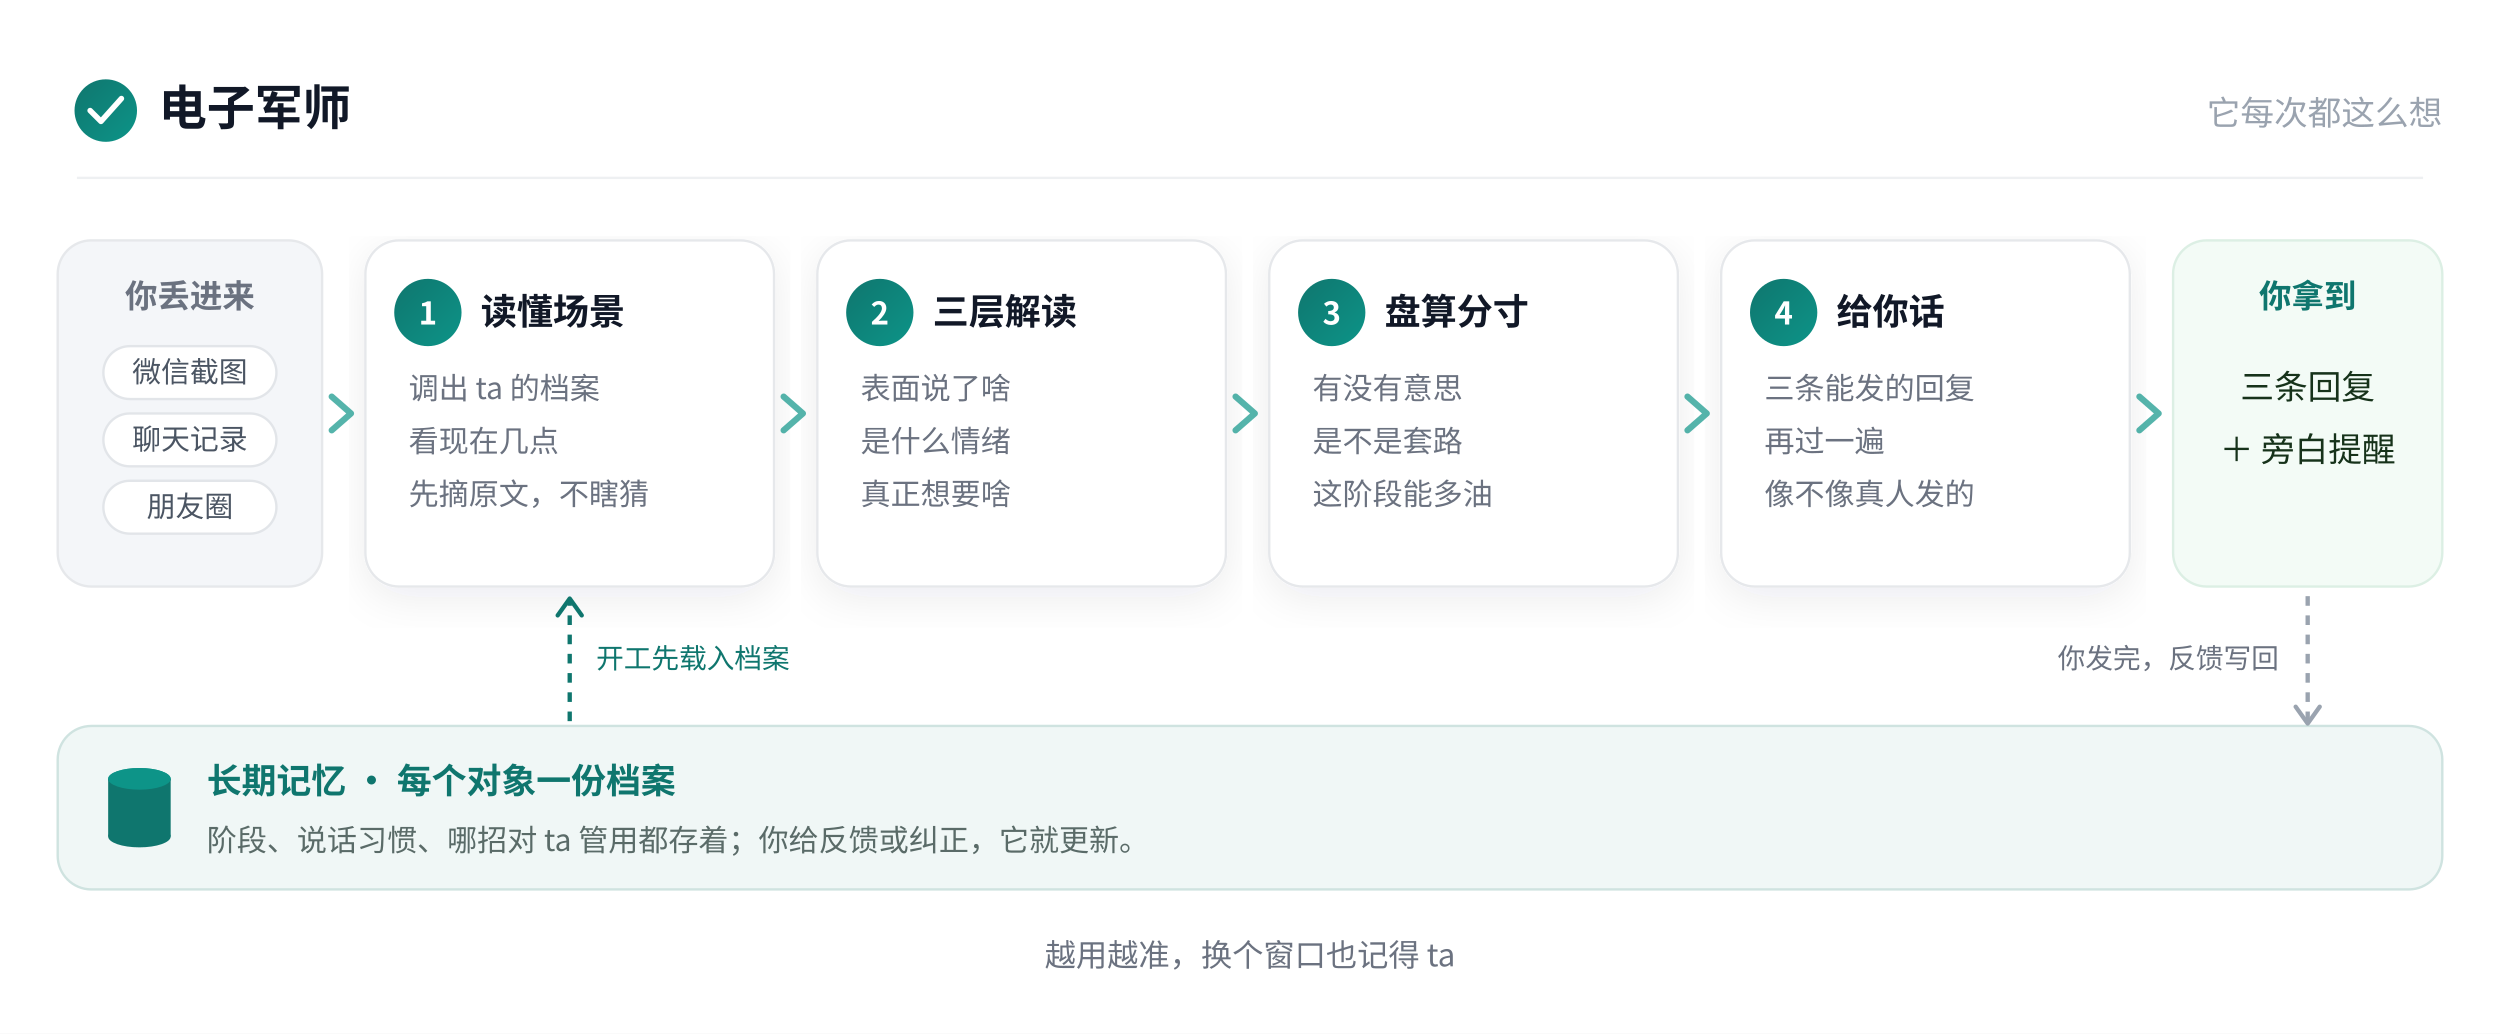
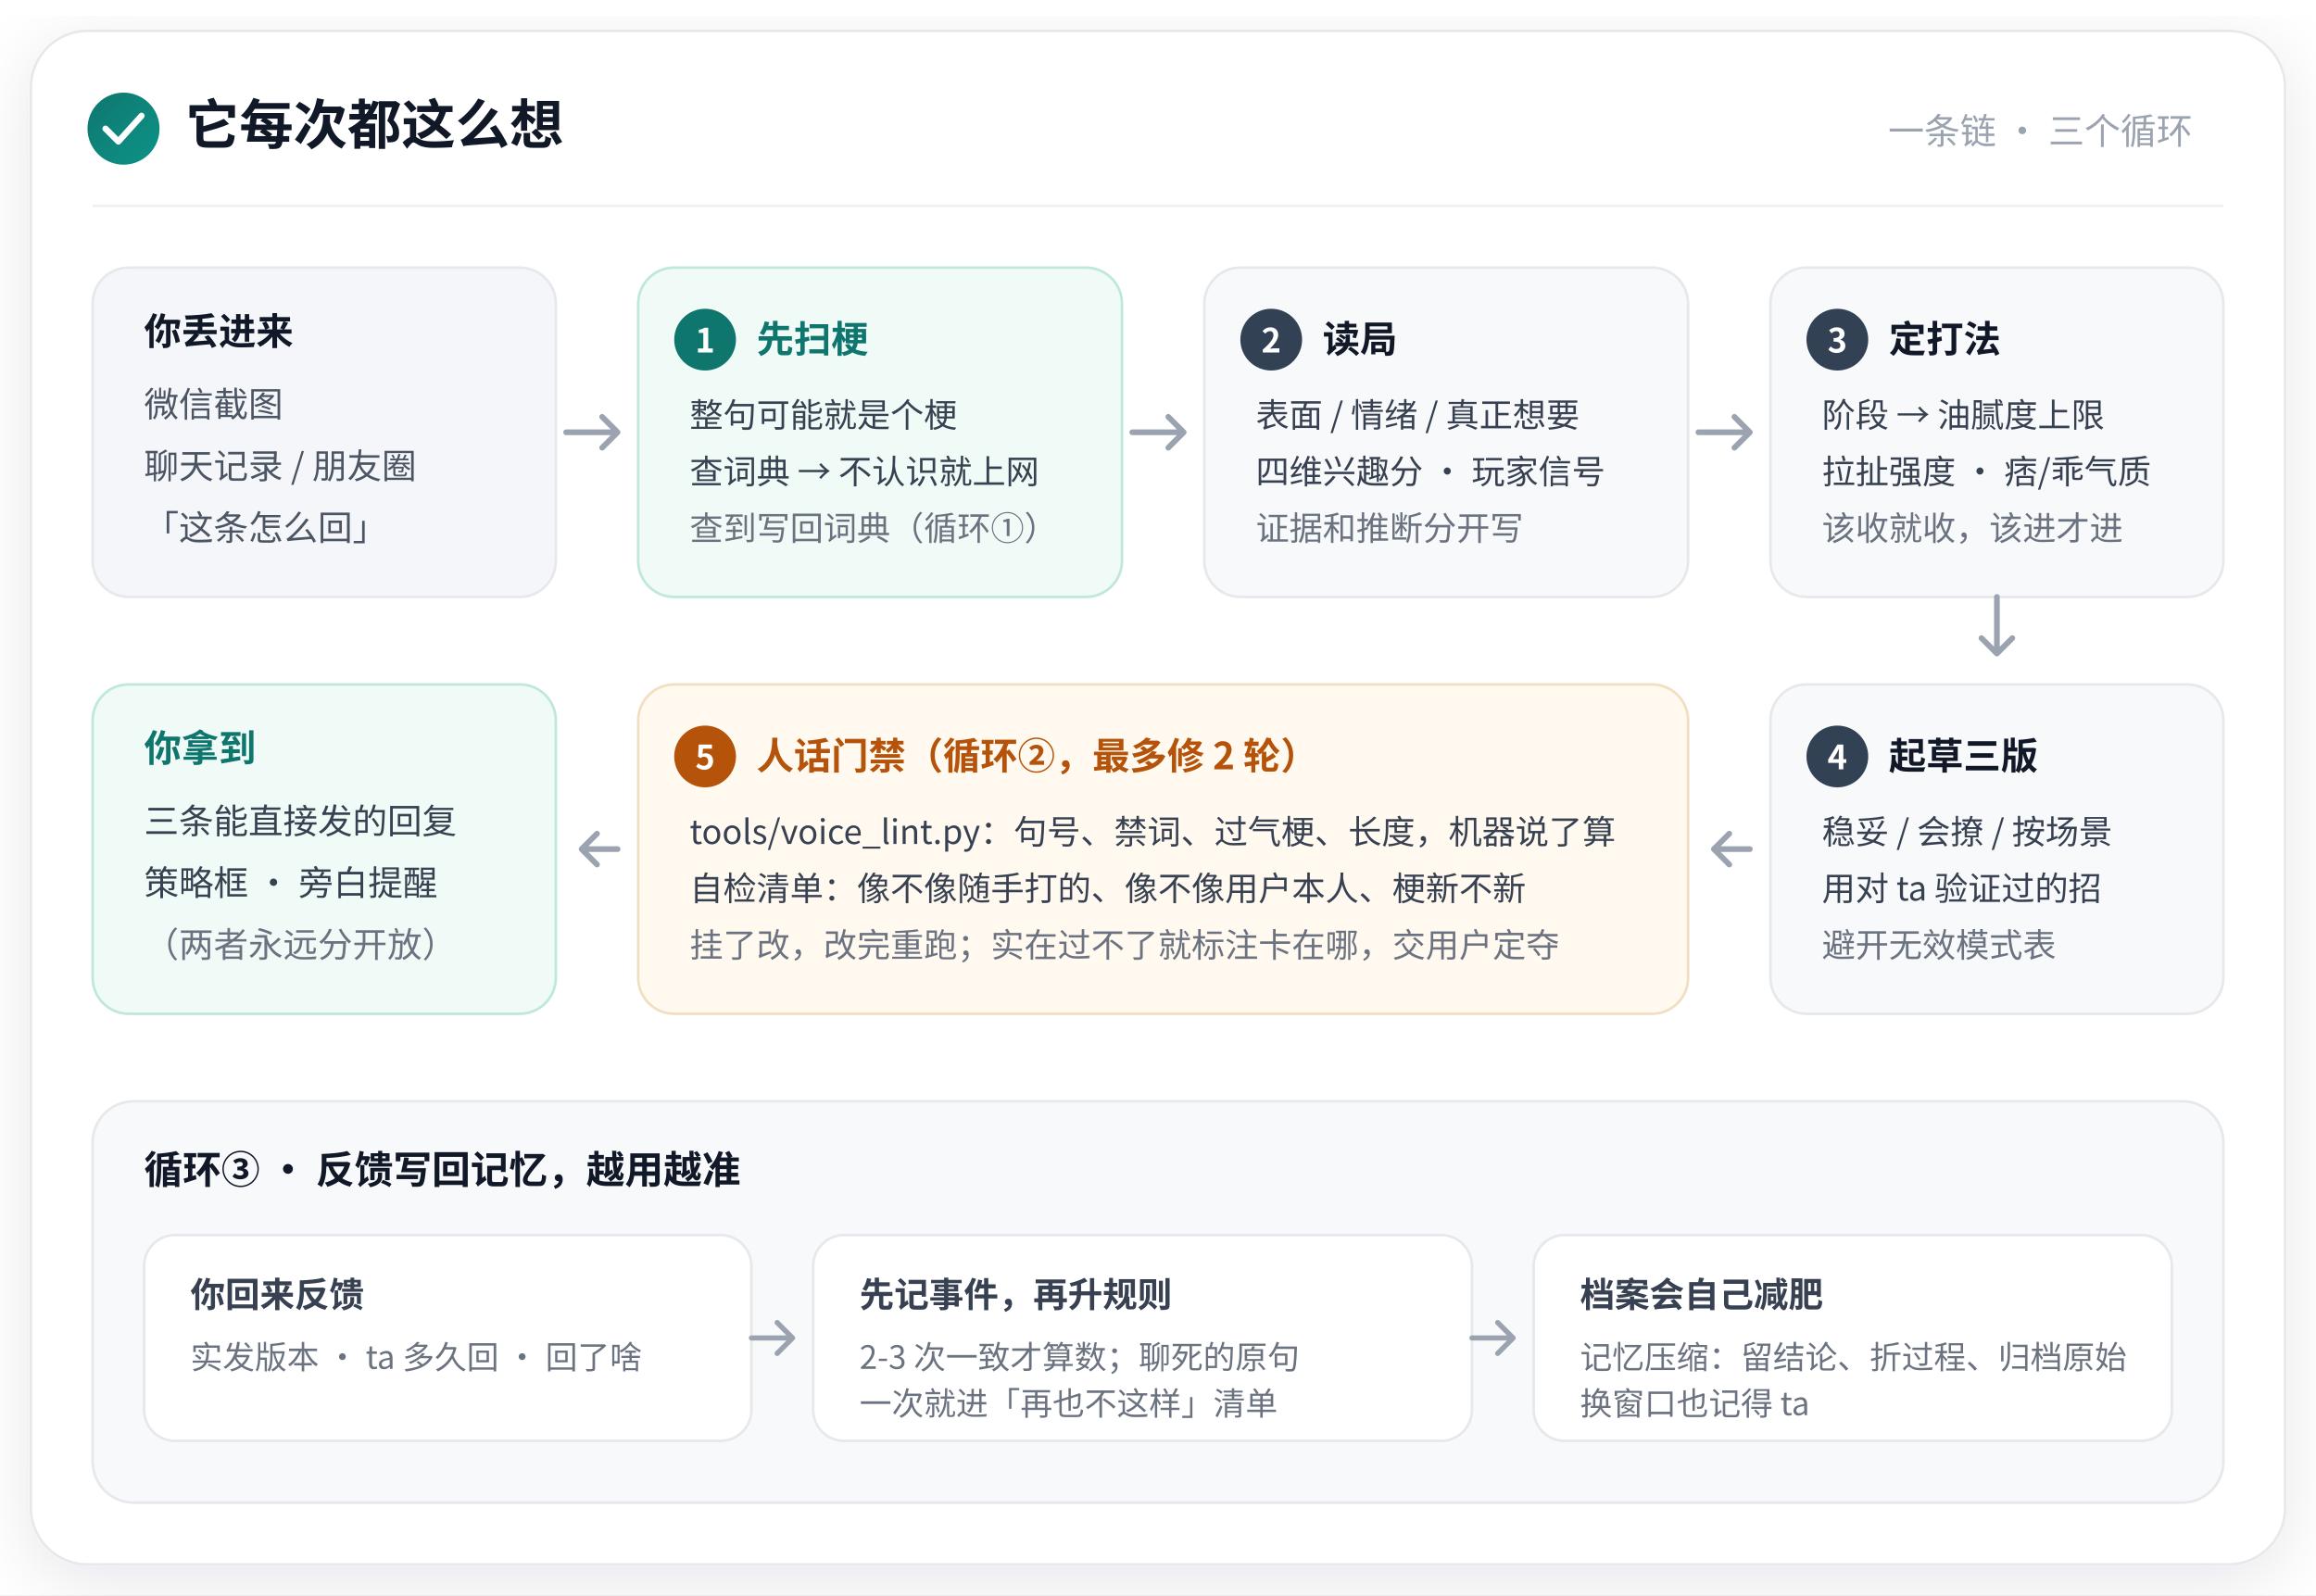
- <svg xmlns="http://www.w3.org/2000/svg" viewBox="0 0 1040 430" width="1040" height="430" font-family="'PingFang SC','Microsoft YaHei','Hiragino Sans GB','Noto Sans CJK SC',sans-serif">
+ <svg xmlns="http://www.w3.org/2000/svg" viewBox="0 0 900 620" width="900" height="620" font-family="'PingFang SC','Microsoft YaHei','Hiragino Sans GB','Noto Sans CJK SC',sans-serif">
  <defs>
-     <filter id="hs" x="-4%" y="-4%" width="108%" height="116%">
-       <feDropShadow dx="0" dy="4" stdDeviation="9" flood-color="#0B1F33" flood-opacity="0.08" />
+     <filter id="cardShadow" x="-8%" y="-8%" width="116%" height="120%">
+       <feDropShadow dx="0" dy="6" stdDeviation="14" flood-color="#0B1F33" flood-opacity="0.10" />
    </filter>
-     <linearGradient id="hb" x1="0" y1="0" x2="1" y2="1">
+     <linearGradient id="brand" x1="0" y1="0" x2="1" y2="1">
      <stop offset="0" stop-color="#0F766E" />
      <stop offset="1" stop-color="#0D9488" />
    </linearGradient>
  </defs>
-   <rect x="0" y="0" width="1040" height="430" fill="#FFFFFF" />
-   <circle cx="44" cy="46" r="13" fill="url(#hb)" />
-   <path d="M37.5 46 l4.5 4.5 l8.5 -9.5" fill="none" stroke="#FFFFFF" stroke-width="2.3" stroke-linecap="round" stroke-linejoin="round" />
-   <text x="66" y="52" font-size="20" font-weight="700" fill="#111827">电子军师</text>
-   <text x="1016" y="52" font-size="14" fill="#9AA3AF" text-anchor="end">它每次都这么想</text>
-   <line x1="32" y1="74" x2="1008" y2="74" stroke="#EEF0F2" stroke-width="1" />
-   <rect x="24" y="100" width="110" height="144" rx="14" fill="#F4F6F9" stroke="#E6E8EB" />
-   <text x="79" y="128" font-size="13.5" font-weight="700" fill="#6B7280" text-anchor="middle">你丢进来</text>
-   <rect x="43" y="144" width="72" height="22" rx="11" fill="#FFFFFF" stroke="#E2E5E9" />
-   <text x="79" y="159" font-size="12" fill="#4B5563" text-anchor="middle">微信截图</text>
-   <rect x="43" y="172" width="72" height="22" rx="11" fill="#FFFFFF" stroke="#E2E5E9" />
-   <text x="79" y="187" font-size="12" fill="#4B5563" text-anchor="middle">聊天记录</text>
-   <rect x="43" y="200" width="72" height="22" rx="11" fill="#FFFFFF" stroke="#E2E5E9" />
-   <text x="79" y="215" font-size="12" fill="#4B5563" text-anchor="middle">朋友圈</text>
-   <g>
-     <rect x="152" y="100" width="170" height="144" rx="14" fill="#FFFFFF" stroke="#E6E8EB" filter="url(#hs)" />
-     <circle cx="178" cy="130" r="14" fill="url(#hb)" />
-     <text x="178" y="135" font-size="13" font-weight="700" fill="#FFFFFF" text-anchor="middle">1</text>
-     <text x="200" y="135" font-size="15" font-weight="700" fill="#111827">读懂场景</text>
-     <text x="170" y="166" font-size="12.5" fill="#6B7280">调出 ta 的档案</text>
-     <text x="170" y="188" font-size="12.5" fill="#6B7280">看现在几点</text>
-     <text x="170" y="210" font-size="12.5" fill="#6B7280">先摘原文，不瞎猜</text>
-   </g>
-   <g>
-     <rect x="340" y="100" width="170" height="144" rx="14" fill="#FFFFFF" stroke="#E6E8EB" filter="url(#hs)" />
-     <circle cx="366" cy="130" r="14" fill="url(#hb)" />
-     <text x="366" y="135" font-size="13" font-weight="700" fill="#FFFFFF" text-anchor="middle">2</text>
-     <text x="388" y="135" font-size="15" font-weight="700" fill="#111827">三层解读</text>
-     <text x="358" y="166" font-size="12.5" fill="#6B7280">表面说了啥</text>
-     <text x="358" y="188" font-size="12.5" fill="#6B7280">是什么情绪</text>
-     <text x="358" y="210" font-size="12.5" fill="#6B7280">真正想要啥</text>
-   </g>
-   <g>
-     <rect x="528" y="100" width="170" height="144" rx="14" fill="#FFFFFF" stroke="#E6E8EB" filter="url(#hs)" />
-     <circle cx="554" cy="130" r="14" fill="url(#hb)" />
-     <text x="554" y="135" font-size="13" font-weight="700" fill="#FFFFFF" text-anchor="middle">3</text>
-     <text x="576" y="135" font-size="15" font-weight="700" fill="#111827">盘算分寸</text>
-     <text x="546" y="166" font-size="12.5" fill="#6B7280">有没有意思</text>
-     <text x="546" y="188" font-size="12.5" fill="#6B7280">是不是套路</text>
-     <text x="546" y="210" font-size="12.5" fill="#6B7280">这阶段能多油</text>
-   </g>
-   <g>
-     <rect x="716" y="100" width="170" height="144" rx="14" fill="#FFFFFF" stroke="#E6E8EB" filter="url(#hs)" />
-     <circle cx="742" cy="130" r="14" fill="url(#hb)" />
-     <text x="742" y="135" font-size="13" font-weight="700" fill="#FFFFFF" text-anchor="middle">4</text>
-     <text x="764" y="135" font-size="15" font-weight="700" fill="#111827">给你话</text>
-     <text x="734" y="166" font-size="12.5" fill="#6B7280">三条能发的回复</text>
-     <text x="734" y="188" font-size="12.5" fill="#6B7280">再过一遍</text>
-     <text x="734" y="210" font-size="12.5" fill="#6B7280">像不像真人发的</text>
-   </g>
-   <rect x="904" y="100" width="112" height="144" rx="14" fill="#F3FBF6" stroke="#DCEFE4" />
-   <text x="960" y="128" font-size="13.5" font-weight="700" fill="#0F766E" text-anchor="middle">你拿到</text>
-   <text x="960" y="166" font-size="14" fill="#16321A" text-anchor="middle">三条回复</text>
-   <text x="960" y="192" font-size="14" fill="#16321A" text-anchor="middle">＋ 旁白提醒</text>
-   <g fill="none" stroke="#0D9488" stroke-width="2.6" stroke-linecap="round" stroke-linejoin="round" opacity="0.7">
-     <path d="M138 165 l8 7 l-8 7" />
-     <path d="M326 165 l8 7 l-8 7" />
-     <path d="M514 165 l8 7 l-8 7" />
-     <path d="M702 165 l8 7 l-8 7" />
-     <path d="M890 165 l8 7 l-8 7" />
-   </g>
-   <rect x="24" y="302" width="992" height="68" rx="14" fill="#F0F7F6" stroke="#CFE3E0" />
-   <ellipse cx="58" cy="324" rx="13" ry="4.5" fill="#0D9488" />
-   <rect x="45" y="324" width="26" height="24" fill="#0F766E" />
-   <ellipse cx="58" cy="348" rx="13" ry="4.5" fill="#0F766E" />
-   <ellipse cx="58" cy="324" rx="13" ry="4.5" fill="#0D9488" />
-   <text x="86" y="330" font-size="14.5" font-weight="700" fill="#0F766E">长期记忆 · 每个对象一份档案</text>
-   <text x="86" y="354" font-size="12.5" fill="#5A6B68">阶段、说话习惯、哪招对 ta 管用都存着；你给反馈或纠正，它就更新。</text>
-   <path d="M237 300 L237 250" fill="none" stroke="#0F766E" stroke-width="1.8" stroke-dasharray="4 4" />
-   <path d="M232 256 L237 249 L242 256" fill="none" stroke="#0F766E" stroke-width="1.8" stroke-linecap="round" stroke-linejoin="round" />
-   <text x="248" y="278" font-size="11.5" fill="#0F766E">开工先载入档案</text>
-   <path d="M960 248 L960 300" fill="none" stroke="#9AA3AF" stroke-width="1.8" stroke-dasharray="4 4" />
-   <path d="M955 294 L960 301 L965 294" fill="none" stroke="#9AA3AF" stroke-width="1.8" stroke-linecap="round" stroke-linejoin="round" />
-   <text x="948" y="278" font-size="11.5" fill="#6B7280" text-anchor="end">你发完，反馈写回</text>
-   <text x="520" y="402" font-size="13" fill="#6B7280" text-anchor="middle">越用越准，换个窗口也记得 ta</text>
+   <rect x="0" y="0" width="900" height="620" fill="#FFFFFF" />
+   <rect x="12" y="12" width="876" height="596" rx="22" fill="#FFFFFF" stroke="#E6E8EB" filter="url(#cardShadow)" />
+   <circle cx="48" cy="50" r="14" fill="url(#brand)" />
+   <path d="M41 50 l5 5 l9 -10" fill="none" stroke="#FFFFFF" stroke-width="2.4" stroke-linecap="round" stroke-linejoin="round" />
+   <text x="72" y="56" font-size="21" font-weight="700" fill="#111827">它每次都这么想</text>
+   <text x="852" y="56" font-size="14" fill="#9AA3AF" text-anchor="end">一条链 · 三个循环</text>
+   <line x1="36" y1="80" x2="864" y2="80" stroke="#EEF0F2" stroke-width="1" />
+   <rect x="36" y="104" width="180" height="128" rx="14" fill="#F4F6F9" stroke="#E6E8EB" />
+   <text x="56" y="134" font-size="14.5" font-weight="700" fill="#111827">你丢进来</text>
+   <text x="56" y="162" font-size="13.5" fill="#4B5563">微信截图</text>
+   <text x="56" y="186" font-size="13.5" fill="#4B5563">聊天记录 / 朋友圈</text>
+   <text x="56" y="210" font-size="13.5" fill="#4B5563">「这条怎么回」</text>
+   <rect x="248" y="104" width="188" height="128" rx="14" fill="#F0FBF7" stroke="#BFE8D9" />
+   <circle cx="274" cy="132" r="12" fill="#0F766E" />
+   <text x="274" y="137" font-size="13" fill="#FFFFFF" text-anchor="middle" font-weight="700">1</text>
+   <text x="294" y="137" font-size="14.5" font-weight="700" fill="#0F766E">先扫梗</text>
+   <text x="268" y="166" font-size="13" fill="#374151">整句可能就是个梗</text>
+   <text x="268" y="188" font-size="13" fill="#374151">查词典 → 不认识就上网</text>
+   <text x="268" y="210" font-size="13" fill="#6B7280">查到写回词典（循环①）</text>
+   <rect x="468" y="104" width="188" height="128" rx="14" fill="#F7F9FB" stroke="#E6E8EB" />
+   <circle cx="494" cy="132" r="12" fill="#334155" />
+   <text x="494" y="137" font-size="13" fill="#FFFFFF" text-anchor="middle" font-weight="700">2</text>
+   <text x="514" y="137" font-size="14.5" font-weight="700" fill="#111827">读局</text>
+   <text x="488" y="166" font-size="13" fill="#374151">表面 / 情绪 / 真正想要</text>
+   <text x="488" y="188" font-size="13" fill="#374151">四维兴趣分 · 玩家信号</text>
+   <text x="488" y="210" font-size="13" fill="#6B7280">证据和推断分开写</text>
+   <rect x="688" y="104" width="176" height="128" rx="14" fill="#F7F9FB" stroke="#E6E8EB" />
+   <circle cx="714" cy="132" r="12" fill="#334155" />
+   <text x="714" y="137" font-size="13" fill="#FFFFFF" text-anchor="middle" font-weight="700">3</text>
+   <text x="734" y="137" font-size="14.5" font-weight="700" fill="#111827">定打法</text>
+   <text x="708" y="166" font-size="13" fill="#374151">阶段 → 油腻度上限</text>
+   <text x="708" y="188" font-size="13" fill="#374151">拉扯强度 · 痞/乖气质</text>
+   <text x="708" y="210" font-size="13" fill="#6B7280">该收就收，该进才进</text>
+   <path d="M220 168 h20 M240 168 l-6 -6 M240 168 l-6 6" fill="none" stroke="#9AA3AF" stroke-width="2.2" stroke-linecap="round" stroke-linejoin="round" />
+   <path d="M440 168 h20 M460 168 l-6 -6 M460 168 l-6 6" fill="none" stroke="#9AA3AF" stroke-width="2.2" stroke-linecap="round" stroke-linejoin="round" />
+   <path d="M660 168 h20 M680 168 l-6 -6 M680 168 l-6 6" fill="none" stroke="#9AA3AF" stroke-width="2.2" stroke-linecap="round" stroke-linejoin="round" />
+   <path d="M776 232 v22 M776 254 l-6 -6 M776 254 l6 -6" fill="none" stroke="#9AA3AF" stroke-width="2.2" stroke-linecap="round" stroke-linejoin="round" />
+   <rect x="688" y="266" width="176" height="128" rx="14" fill="#F7F9FB" stroke="#E6E8EB" />
+   <circle cx="714" cy="294" r="12" fill="#334155" />
+   <text x="714" y="299" font-size="13" fill="#FFFFFF" text-anchor="middle" font-weight="700">4</text>
+   <text x="734" y="299" font-size="14.5" font-weight="700" fill="#111827">起草三版</text>
+   <text x="708" y="328" font-size="13" fill="#374151">稳妥 / 会撩 / 按场景</text>
+   <text x="708" y="350" font-size="13" fill="#374151">用对 ta 验证过的招</text>
+   <text x="708" y="372" font-size="13" fill="#6B7280">避开无效模式表</text>
+   <rect x="248" y="266" width="408" height="128" rx="14" fill="#FFF9EF" stroke="#F0DFC0" />
+   <circle cx="274" cy="294" r="12" fill="#B45309" />
+   <text x="274" y="299" font-size="13" fill="#FFFFFF" text-anchor="middle" font-weight="700">5</text>
+   <text x="294" y="299" font-size="14.5" font-weight="700" fill="#B45309">人话门禁（循环②，最多修 2 轮）</text>
+   <text x="268" y="328" font-size="13" fill="#374151">tools/voice_lint.py：句号、禁词、过气梗、长度，机器说了算</text>
+   <text x="268" y="350" font-size="13" fill="#374151">自检清单：像不像随手打的、像不像用户本人、梗新不新</text>
+   <text x="268" y="372" font-size="13" fill="#6B7280">挂了改，改完重跑；实在过不了就标注卡在哪，交用户定夺</text>
+   <path d="M680 330 h-14 M666 330 l6 -6 M666 330 l6 6" fill="none" stroke="#9AA3AF" stroke-width="2.2" stroke-linecap="round" stroke-linejoin="round" />
+   <rect x="36" y="266" width="180" height="128" rx="14" fill="#F0FBF7" stroke="#BFE8D9" />
+   <text x="56" y="296" font-size="14.5" font-weight="700" fill="#0F766E">你拿到</text>
+   <text x="56" y="324" font-size="13.5" fill="#374151">三条能直接发的回复</text>
+   <text x="56" y="348" font-size="13.5" fill="#374151">策略框 · 旁白提醒</text>
+   <text x="56" y="372" font-size="13.5" fill="#6B7280">（两者永远分开放）</text>
+   <path d="M240 330 h-14 M226 330 l6 -6 M226 330 l6 6" fill="none" stroke="#9AA3AF" stroke-width="2.2" stroke-linecap="round" stroke-linejoin="round" />
+   <rect x="36" y="428" width="828" height="156" rx="16" fill="#F7F9FB" stroke="#E6E8EB" />
+   <text x="56" y="460" font-size="15" font-weight="700" fill="#111827">循环③ · 反馈写回记忆，越用越准</text>
+   <rect x="56" y="480" width="236" height="80" rx="12" fill="#FFFFFF" stroke="#E6E8EB" />
+   <text x="74" y="508" font-size="13.5" font-weight="600" fill="#374151">你回来反馈</text>
+   <text x="74" y="532" font-size="12.5" fill="#6B7280">实发版本 · ta 多久回 · 回了啥</text>
+   <rect x="316" y="480" width="256" height="80" rx="12" fill="#FFFFFF" stroke="#E6E8EB" />
+   <text x="334" y="508" font-size="13.5" font-weight="600" fill="#374151">先记事件，再升规则</text>
+   <text x="334" y="532" font-size="12.5" fill="#6B7280">2-3 次一致才算数；聊死的原句</text>
+   <text x="334" y="550" font-size="12.5" fill="#6B7280">一次就进「再也不这样」清单</text>
+   <rect x="596" y="480" width="248" height="80" rx="12" fill="#FFFFFF" stroke="#E6E8EB" />
+   <text x="614" y="508" font-size="13.5" font-weight="600" fill="#374151">档案会自己减肥</text>
+   <text x="614" y="532" font-size="12.5" fill="#6B7280">记忆压缩：留结论、折过程、归档原始</text>
+   <text x="614" y="550" font-size="12.5" fill="#6B7280">换窗口也记得 ta</text>
+   <path d="M292 520 h16 M308 520 l-6 -6 M308 520 l-6 6" fill="none" stroke="#9AA3AF" stroke-width="2" stroke-linecap="round" stroke-linejoin="round" />
+   <path d="M572 520 h16 M588 520 l-6 -6 M588 520 l-6 6" fill="none" stroke="#9AA3AF" stroke-width="2" stroke-linecap="round" stroke-linejoin="round" />
</svg>
